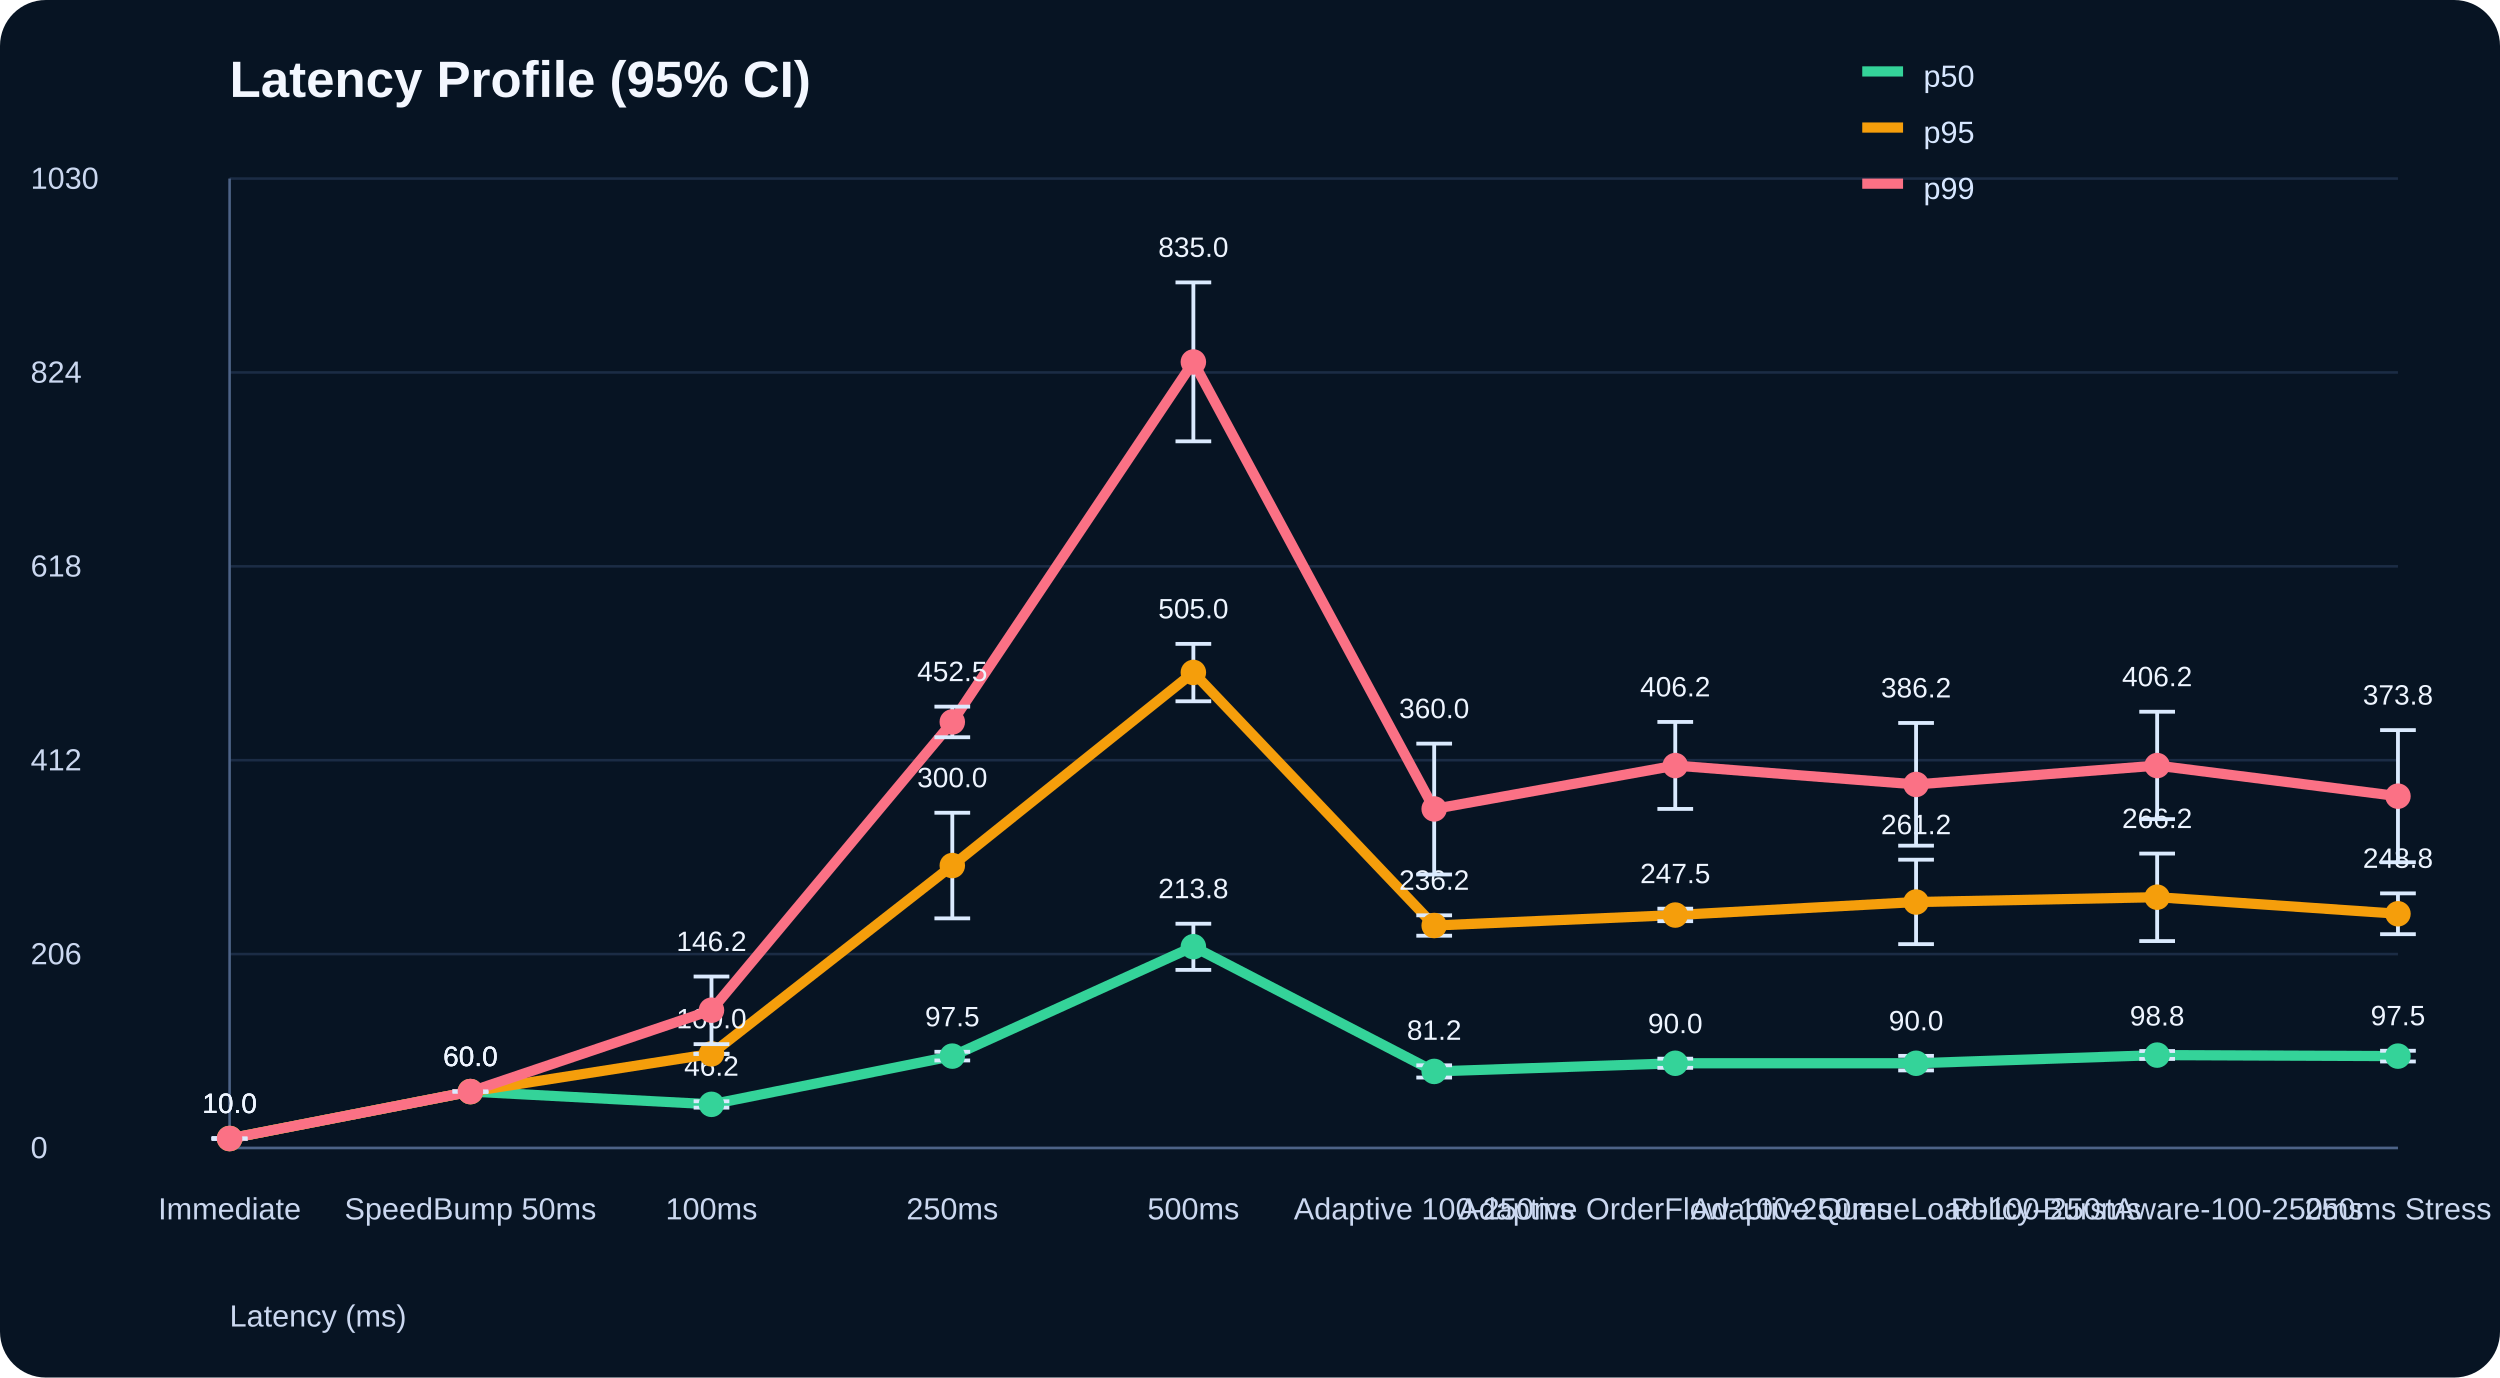
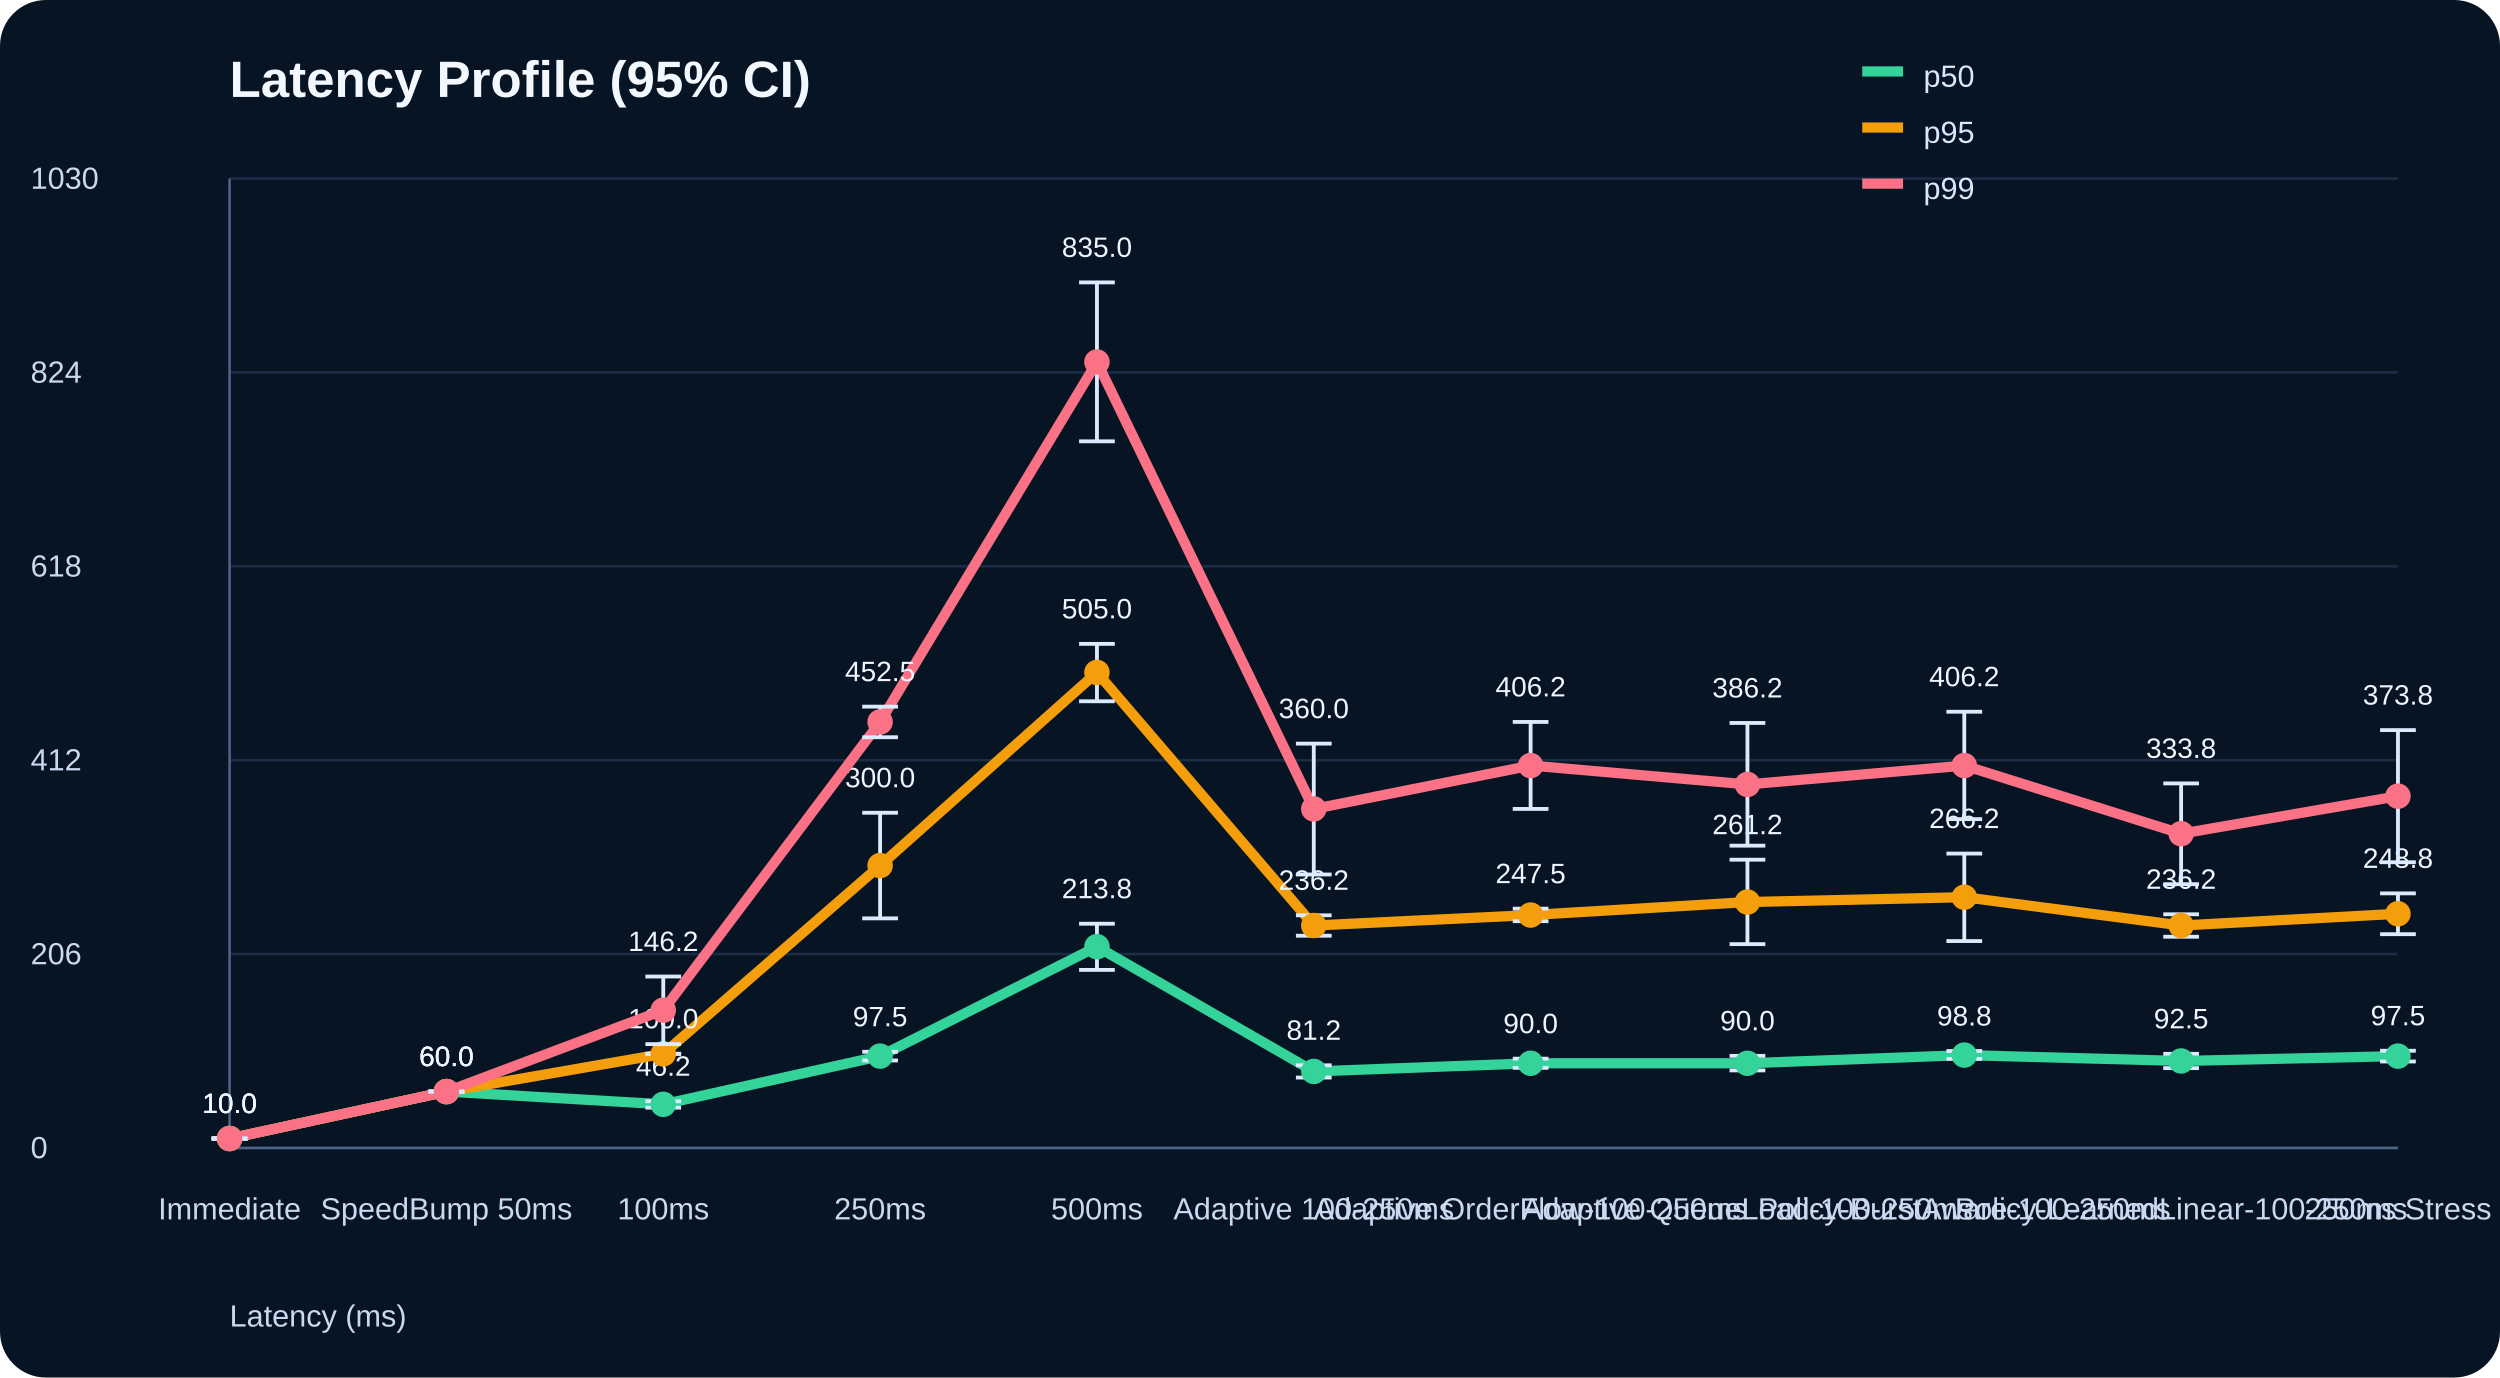
<svg xmlns="http://www.w3.org/2000/svg" width="980" height="540" viewBox="0 0 980 540" role="img">
  <style>.title{font:700 20px Arial; fill:#f3f7ff;}.label{font:12px Arial; fill:#cbd8f0;}.value{font:11px Arial; fill:#eef5ff;}.axis{stroke:#4d6387; stroke-width:1;}.grid{stroke:#20324d; stroke-width:1; opacity:.8;}.legend{font:12px Arial; fill:#d7e7ff;}.bg{fill:#071423;}.err{stroke:#dbeafe; stroke-width:1.5;}</style>
  <rect class="bg" x="0" y="0" width="980" height="540" rx="18" />
  <text class="title" x="90" y="38">Latency Profile (95% CI)</text>
  <text class="label" x="90" y="520">Latency (ms)</text>
  <line class="grid" x1="90" y1="70.0" x2="940" y2="70.0" />
  <text class="label" x="12" y="74.0">1030</text>
  <line class="grid" x1="90" y1="146.0" x2="940" y2="146.0" />
  <text class="label" x="12" y="150.0">824</text>
  <line class="grid" x1="90" y1="222.0" x2="940" y2="222.0" />
  <text class="label" x="12" y="226.0">618</text>
  <line class="grid" x1="90" y1="298.0" x2="940" y2="298.0" />
  <text class="label" x="12" y="302.0">412</text>
  <line class="grid" x1="90" y1="374.0" x2="940" y2="374.0" />
  <text class="label" x="12" y="378.0">206</text>
  <line class="grid" x1="90" y1="450.0" x2="940" y2="450.0" />
  <text class="label" x="12" y="454.0">0</text>
  <line class="axis" x1="90" y1="70" x2="90" y2="450" />
  <line class="axis" x1="90" y1="450" x2="940" y2="450" />
  <text class="label" x="90.0" y="478" text-anchor="middle">Immediate</text>
-   <text class="label" x="184.4" y="478" text-anchor="middle">SpeedBump 50ms</text>
-   <text class="label" x="278.9" y="478" text-anchor="middle">100ms</text>
-   <text class="label" x="373.3" y="478" text-anchor="middle">250ms</text>
-   <text class="label" x="467.8" y="478" text-anchor="middle">500ms</text>
-   <text class="label" x="562.2" y="478" text-anchor="middle">Adaptive 100-250ms</text>
-   <text class="label" x="656.7" y="478" text-anchor="middle">Adaptive OrderFlow-100-250ms</text>
-   <text class="label" x="751.1" y="478" text-anchor="middle">Adaptive QueueLoad-100-250ms</text>
-   <text class="label" x="845.6" y="478" text-anchor="middle">Policy-BurstAware-100-250ms</text>
+   <text class="label" x="175.0" y="478" text-anchor="middle">SpeedBump 50ms</text>
+   <text class="label" x="260.0" y="478" text-anchor="middle">100ms</text>
+   <text class="label" x="345.0" y="478" text-anchor="middle">250ms</text>
+   <text class="label" x="430.0" y="478" text-anchor="middle">500ms</text>
+   <text class="label" x="515.0" y="478" text-anchor="middle">Adaptive 100-250ms</text>
+   <text class="label" x="600.0" y="478" text-anchor="middle">Adaptive OrderFlow-100-250ms</text>
+   <text class="label" x="685.0" y="478" text-anchor="middle">Adaptive QueueLoad-100-250ms</text>
+   <text class="label" x="770.0" y="478" text-anchor="middle">Policy-BurstAware-100-250ms</text>
+   <text class="label" x="855.0" y="478" text-anchor="middle">Policy-LearnedLinear-100-250ms</text>
  <text class="label" x="940.0" y="478" text-anchor="middle">250ms Stress</text>
-   <polyline fill="none" stroke="#34d399" stroke-width="4" points="90.0,446.3 184.4,427.9 278.9,432.9 373.3,414.0 467.8,371.1 562.2,420.0 656.7,416.8 751.1,416.8 845.6,413.6 940.0,414.0" />
+   <polyline fill="none" stroke="#34d399" stroke-width="4" points="90.0,446.3 175.0,427.9 260.0,432.9 345.0,414.0 430.0,371.1 515.0,420.0 600.0,416.8 685.0,416.8 770.0,413.6 855.0,415.9 940.0,414.0" />
  <line class="err" x1="90.0" y1="446.3" x2="90.0" y2="446.3" />
  <line class="err" x1="83.0" y1="446.3" x2="97.0" y2="446.3" />
  <line class="err" x1="83.0" y1="446.3" x2="97.0" y2="446.3" />
  <circle cx="90.0" cy="446.3" r="5" fill="#34d399" />
  <text class="value" x="90.0" y="436.3" text-anchor="middle">10.0</text>
-   <line class="err" x1="184.4" y1="427.9" x2="184.4" y2="427.9" />
-   <line class="err" x1="177.4" y1="427.9" x2="191.4" y2="427.9" />
-   <line class="err" x1="177.4" y1="427.9" x2="191.4" y2="427.9" />
-   <circle cx="184.4" cy="427.9" r="5" fill="#34d399" />
-   <text class="value" x="184.4" y="417.9" text-anchor="middle">60.0</text>
-   <line class="err" x1="278.9" y1="431.7" x2="278.9" y2="434.2" />
-   <line class="err" x1="271.9" y1="431.7" x2="285.9" y2="431.7" />
-   <line class="err" x1="271.9" y1="434.2" x2="285.9" y2="434.2" />
-   <circle cx="278.9" cy="432.9" r="5" fill="#34d399" />
-   <text class="value" x="278.9" y="421.7" text-anchor="middle">46.2</text>
-   <line class="err" x1="373.3" y1="412.3" x2="373.3" y2="415.7" />
-   <line class="err" x1="366.3" y1="412.3" x2="380.3" y2="412.3" />
-   <line class="err" x1="366.3" y1="415.7" x2="380.3" y2="415.7" />
-   <circle cx="373.3" cy="414.0" r="5" fill="#34d399" />
-   <text class="value" x="373.3" y="402.3" text-anchor="middle">97.5</text>
-   <line class="err" x1="467.8" y1="362.1" x2="467.8" y2="380.2" />
-   <line class="err" x1="460.8" y1="362.1" x2="474.8" y2="362.1" />
-   <line class="err" x1="460.8" y1="380.2" x2="474.8" y2="380.2" />
-   <circle cx="467.8" cy="371.1" r="5" fill="#34d399" />
-   <text class="value" x="467.8" y="352.1" text-anchor="middle">213.8</text>
-   <line class="err" x1="562.2" y1="417.6" x2="562.2" y2="422.4" />
-   <line class="err" x1="555.2" y1="417.6" x2="569.2" y2="417.6" />
-   <line class="err" x1="555.2" y1="422.4" x2="569.2" y2="422.4" />
-   <circle cx="562.2" cy="420.0" r="5" fill="#34d399" />
-   <text class="value" x="562.2" y="407.6" text-anchor="middle">81.2</text>
-   <line class="err" x1="656.7" y1="415.0" x2="656.7" y2="418.6" />
-   <line class="err" x1="649.7" y1="415.0" x2="663.7" y2="415.0" />
-   <line class="err" x1="649.7" y1="418.6" x2="663.7" y2="418.6" />
-   <circle cx="656.7" cy="416.8" r="5" fill="#34d399" />
-   <text class="value" x="656.7" y="405.0" text-anchor="middle">90.0</text>
-   <line class="err" x1="751.1" y1="413.9" x2="751.1" y2="419.6" />
-   <line class="err" x1="744.1" y1="413.9" x2="758.1" y2="413.9" />
-   <line class="err" x1="744.1" y1="419.6" x2="758.1" y2="419.6" />
-   <circle cx="751.1" cy="416.8" r="5" fill="#34d399" />
-   <text class="value" x="751.1" y="403.9" text-anchor="middle">90.0</text>
-   <line class="err" x1="845.6" y1="412.0" x2="845.6" y2="415.1" />
-   <line class="err" x1="838.6" y1="412.0" x2="852.6" y2="412.0" />
-   <line class="err" x1="838.6" y1="415.1" x2="852.6" y2="415.1" />
-   <circle cx="845.6" cy="413.6" r="5" fill="#34d399" />
-   <text class="value" x="845.6" y="402.0" text-anchor="middle">98.8</text>
+   <line class="err" x1="175.0" y1="427.9" x2="175.0" y2="427.9" />
+   <line class="err" x1="168.0" y1="427.9" x2="182.0" y2="427.9" />
+   <line class="err" x1="168.0" y1="427.9" x2="182.0" y2="427.9" />
+   <circle cx="175.0" cy="427.9" r="5" fill="#34d399" />
+   <text class="value" x="175.0" y="417.9" text-anchor="middle">60.0</text>
+   <line class="err" x1="260.0" y1="431.7" x2="260.0" y2="434.2" />
+   <line class="err" x1="253.0" y1="431.7" x2="267.0" y2="431.7" />
+   <line class="err" x1="253.0" y1="434.2" x2="267.0" y2="434.2" />
+   <circle cx="260.0" cy="432.9" r="5" fill="#34d399" />
+   <text class="value" x="260.0" y="421.7" text-anchor="middle">46.2</text>
+   <line class="err" x1="345.0" y1="412.3" x2="345.0" y2="415.7" />
+   <line class="err" x1="338.0" y1="412.3" x2="352.0" y2="412.3" />
+   <line class="err" x1="338.0" y1="415.7" x2="352.0" y2="415.7" />
+   <circle cx="345.0" cy="414.0" r="5" fill="#34d399" />
+   <text class="value" x="345.0" y="402.3" text-anchor="middle">97.5</text>
+   <line class="err" x1="430.0" y1="362.1" x2="430.0" y2="380.2" />
+   <line class="err" x1="423.0" y1="362.1" x2="437.0" y2="362.1" />
+   <line class="err" x1="423.0" y1="380.2" x2="437.0" y2="380.2" />
+   <circle cx="430.0" cy="371.1" r="5" fill="#34d399" />
+   <text class="value" x="430.0" y="352.1" text-anchor="middle">213.8</text>
+   <line class="err" x1="515.0" y1="417.6" x2="515.0" y2="422.4" />
+   <line class="err" x1="508.0" y1="417.6" x2="522.0" y2="417.6" />
+   <line class="err" x1="508.0" y1="422.4" x2="522.0" y2="422.4" />
+   <circle cx="515.0" cy="420.0" r="5" fill="#34d399" />
+   <text class="value" x="515.0" y="407.6" text-anchor="middle">81.2</text>
+   <line class="err" x1="600.0" y1="415.0" x2="600.0" y2="418.6" />
+   <line class="err" x1="593.0" y1="415.0" x2="607.0" y2="415.0" />
+   <line class="err" x1="593.0" y1="418.6" x2="607.0" y2="418.6" />
+   <circle cx="600.0" cy="416.8" r="5" fill="#34d399" />
+   <text class="value" x="600.0" y="405.0" text-anchor="middle">90.0</text>
+   <line class="err" x1="685.0" y1="413.9" x2="685.0" y2="419.6" />
+   <line class="err" x1="678.0" y1="413.9" x2="692.0" y2="413.9" />
+   <line class="err" x1="678.0" y1="419.6" x2="692.0" y2="419.6" />
+   <circle cx="685.0" cy="416.8" r="5" fill="#34d399" />
+   <text class="value" x="685.0" y="403.9" text-anchor="middle">90.0</text>
+   <line class="err" x1="770.0" y1="412.0" x2="770.0" y2="415.1" />
+   <line class="err" x1="763.0" y1="412.0" x2="777.0" y2="412.0" />
+   <line class="err" x1="763.0" y1="415.1" x2="777.0" y2="415.1" />
+   <circle cx="770.0" cy="413.6" r="5" fill="#34d399" />
+   <text class="value" x="770.0" y="402.0" text-anchor="middle">98.8</text>
+   <line class="err" x1="855.0" y1="413.1" x2="855.0" y2="418.7" />
+   <line class="err" x1="848.0" y1="413.1" x2="862.0" y2="413.1" />
+   <line class="err" x1="848.0" y1="418.7" x2="862.0" y2="418.7" />
+   <circle cx="855.0" cy="415.9" r="5" fill="#34d399" />
+   <text class="value" x="855.0" y="403.1" text-anchor="middle">92.5</text>
  <line class="err" x1="940.0" y1="411.9" x2="940.0" y2="416.1" />
  <line class="err" x1="933.0" y1="411.9" x2="947.0" y2="411.9" />
  <line class="err" x1="933.0" y1="416.1" x2="947.0" y2="416.1" />
  <circle cx="940.0" cy="414.0" r="5" fill="#34d399" />
  <text class="value" x="940.0" y="401.9" text-anchor="middle">97.5</text>
  <line x1="730" y1="28" x2="746" y2="28" stroke="#34d399" stroke-width="4" />
  <text class="legend" x="754" y="34">p50</text>
-   <polyline fill="none" stroke="#f59e0b" stroke-width="4" points="90.0,446.3 184.4,427.9 278.9,413.1 373.3,339.3 467.8,263.6 562.2,362.8 656.7,358.7 751.1,353.6 845.6,351.7 940.0,358.2" />
+   <polyline fill="none" stroke="#f59e0b" stroke-width="4" points="90.0,446.3 175.0,427.9 260.0,413.1 345.0,339.3 430.0,263.6 515.0,362.8 600.0,358.7 685.0,353.6 770.0,351.7 855.0,362.8 940.0,358.2" />
  <line class="err" x1="90.0" y1="446.3" x2="90.0" y2="446.3" />
  <line class="err" x1="83.0" y1="446.3" x2="97.0" y2="446.3" />
  <line class="err" x1="83.0" y1="446.3" x2="97.0" y2="446.3" />
  <circle cx="90.0" cy="446.3" r="5" fill="#f59e0b" />
  <text class="value" x="90.0" y="436.3" text-anchor="middle">10.0</text>
-   <line class="err" x1="184.4" y1="427.9" x2="184.4" y2="427.9" />
-   <line class="err" x1="177.4" y1="427.9" x2="191.4" y2="427.9" />
-   <line class="err" x1="177.4" y1="427.9" x2="191.4" y2="427.9" />
-   <circle cx="184.4" cy="427.9" r="5" fill="#f59e0b" />
-   <text class="value" x="184.4" y="417.9" text-anchor="middle">60.0</text>
-   <line class="err" x1="278.9" y1="413.1" x2="278.9" y2="413.1" />
-   <line class="err" x1="271.9" y1="413.1" x2="285.9" y2="413.1" />
-   <line class="err" x1="271.9" y1="413.1" x2="285.9" y2="413.1" />
-   <circle cx="278.9" cy="413.1" r="5" fill="#f59e0b" />
-   <text class="value" x="278.9" y="403.1" text-anchor="middle">100.0</text>
-   <line class="err" x1="373.3" y1="318.6" x2="373.3" y2="360.0" />
-   <line class="err" x1="366.3" y1="318.6" x2="380.3" y2="318.6" />
-   <line class="err" x1="366.3" y1="360.0" x2="380.3" y2="360.0" />
-   <circle cx="373.3" cy="339.3" r="5" fill="#f59e0b" />
-   <text class="value" x="373.3" y="308.6" text-anchor="middle">300.0</text>
-   <line class="err" x1="467.8" y1="252.4" x2="467.8" y2="274.9" />
-   <line class="err" x1="460.8" y1="252.4" x2="474.8" y2="252.4" />
-   <line class="err" x1="460.8" y1="274.9" x2="474.8" y2="274.9" />
-   <circle cx="467.8" cy="263.6" r="5" fill="#f59e0b" />
-   <text class="value" x="467.8" y="242.4" text-anchor="middle">505.0</text>
-   <line class="err" x1="562.2" y1="358.8" x2="562.2" y2="366.8" />
-   <line class="err" x1="555.2" y1="358.8" x2="569.2" y2="358.8" />
-   <line class="err" x1="555.2" y1="366.8" x2="569.2" y2="366.8" />
-   <circle cx="562.2" cy="362.8" r="5" fill="#f59e0b" />
-   <text class="value" x="562.2" y="348.8" text-anchor="middle">236.2</text>
-   <line class="err" x1="656.7" y1="356.2" x2="656.7" y2="361.1" />
-   <line class="err" x1="649.7" y1="356.2" x2="663.7" y2="356.2" />
-   <line class="err" x1="649.7" y1="361.1" x2="663.7" y2="361.1" />
-   <circle cx="656.7" cy="358.7" r="5" fill="#f59e0b" />
-   <text class="value" x="656.7" y="346.2" text-anchor="middle">247.5</text>
-   <line class="err" x1="751.1" y1="337.0" x2="751.1" y2="370.1" />
-   <line class="err" x1="744.1" y1="337.0" x2="758.1" y2="337.0" />
-   <line class="err" x1="744.1" y1="370.1" x2="758.1" y2="370.1" />
-   <circle cx="751.1" cy="353.6" r="5" fill="#f59e0b" />
-   <text class="value" x="751.1" y="327.0" text-anchor="middle">261.2</text>
-   <line class="err" x1="845.6" y1="334.6" x2="845.6" y2="368.9" />
-   <line class="err" x1="838.6" y1="334.6" x2="852.6" y2="334.6" />
-   <line class="err" x1="838.6" y1="368.9" x2="852.6" y2="368.9" />
-   <circle cx="845.6" cy="351.7" r="5" fill="#f59e0b" />
-   <text class="value" x="845.6" y="324.6" text-anchor="middle">266.2</text>
+   <line class="err" x1="175.0" y1="427.9" x2="175.0" y2="427.9" />
+   <line class="err" x1="168.0" y1="427.9" x2="182.0" y2="427.9" />
+   <line class="err" x1="168.0" y1="427.9" x2="182.0" y2="427.9" />
+   <circle cx="175.0" cy="427.9" r="5" fill="#f59e0b" />
+   <text class="value" x="175.0" y="417.9" text-anchor="middle">60.0</text>
+   <line class="err" x1="260.0" y1="413.1" x2="260.0" y2="413.1" />
+   <line class="err" x1="253.0" y1="413.1" x2="267.0" y2="413.1" />
+   <line class="err" x1="253.0" y1="413.1" x2="267.0" y2="413.1" />
+   <circle cx="260.0" cy="413.1" r="5" fill="#f59e0b" />
+   <text class="value" x="260.0" y="403.1" text-anchor="middle">100.0</text>
+   <line class="err" x1="345.0" y1="318.6" x2="345.0" y2="360.0" />
+   <line class="err" x1="338.0" y1="318.6" x2="352.0" y2="318.6" />
+   <line class="err" x1="338.0" y1="360.0" x2="352.0" y2="360.0" />
+   <circle cx="345.0" cy="339.3" r="5" fill="#f59e0b" />
+   <text class="value" x="345.0" y="308.6" text-anchor="middle">300.0</text>
+   <line class="err" x1="430.0" y1="252.4" x2="430.0" y2="274.9" />
+   <line class="err" x1="423.0" y1="252.4" x2="437.0" y2="252.4" />
+   <line class="err" x1="423.0" y1="274.9" x2="437.0" y2="274.9" />
+   <circle cx="430.0" cy="263.6" r="5" fill="#f59e0b" />
+   <text class="value" x="430.0" y="242.4" text-anchor="middle">505.0</text>
+   <line class="err" x1="515.0" y1="358.8" x2="515.0" y2="366.8" />
+   <line class="err" x1="508.0" y1="358.8" x2="522.0" y2="358.8" />
+   <line class="err" x1="508.0" y1="366.8" x2="522.0" y2="366.8" />
+   <circle cx="515.0" cy="362.8" r="5" fill="#f59e0b" />
+   <text class="value" x="515.0" y="348.8" text-anchor="middle">236.2</text>
+   <line class="err" x1="600.0" y1="356.2" x2="600.0" y2="361.1" />
+   <line class="err" x1="593.0" y1="356.2" x2="607.0" y2="356.2" />
+   <line class="err" x1="593.0" y1="361.1" x2="607.0" y2="361.1" />
+   <circle cx="600.0" cy="358.7" r="5" fill="#f59e0b" />
+   <text class="value" x="600.0" y="346.2" text-anchor="middle">247.5</text>
+   <line class="err" x1="685.0" y1="337.0" x2="685.0" y2="370.1" />
+   <line class="err" x1="678.0" y1="337.0" x2="692.0" y2="337.0" />
+   <line class="err" x1="678.0" y1="370.1" x2="692.0" y2="370.1" />
+   <circle cx="685.0" cy="353.6" r="5" fill="#f59e0b" />
+   <text class="value" x="685.0" y="327.0" text-anchor="middle">261.2</text>
+   <line class="err" x1="770.0" y1="334.6" x2="770.0" y2="368.9" />
+   <line class="err" x1="763.0" y1="334.6" x2="777.0" y2="334.6" />
+   <line class="err" x1="763.0" y1="368.9" x2="777.0" y2="368.9" />
+   <circle cx="770.0" cy="351.7" r="5" fill="#f59e0b" />
+   <text class="value" x="770.0" y="324.6" text-anchor="middle">266.2</text>
+   <line class="err" x1="855.0" y1="358.4" x2="855.0" y2="367.2" />
+   <line class="err" x1="848.0" y1="358.4" x2="862.0" y2="358.4" />
+   <line class="err" x1="848.0" y1="367.2" x2="862.0" y2="367.2" />
+   <circle cx="855.0" cy="362.8" r="5" fill="#f59e0b" />
+   <text class="value" x="855.0" y="348.4" text-anchor="middle">236.2</text>
  <line class="err" x1="940.0" y1="350.2" x2="940.0" y2="366.2" />
  <line class="err" x1="933.0" y1="350.2" x2="947.0" y2="350.2" />
  <line class="err" x1="933.0" y1="366.2" x2="947.0" y2="366.2" />
  <circle cx="940.0" cy="358.2" r="5" fill="#f59e0b" />
  <text class="value" x="940.0" y="340.2" text-anchor="middle">248.8</text>
  <line x1="730" y1="50" x2="746" y2="50" stroke="#f59e0b" stroke-width="4" />
  <text class="legend" x="754" y="56">p95</text>
-   <polyline fill="none" stroke="#fb7185" stroke-width="4" points="90.0,446.3 184.4,427.9 278.9,396.0 373.3,283.0 467.8,141.9 562.2,317.1 656.7,300.1 751.1,307.5 845.6,300.1 940.0,312.1" />
+   <polyline fill="none" stroke="#fb7185" stroke-width="4" points="90.0,446.3 175.0,427.9 260.0,396.0 345.0,283.0 430.0,141.9 515.0,317.1 600.0,300.1 685.0,307.5 770.0,300.1 855.0,326.8 940.0,312.1" />
  <line class="err" x1="90.0" y1="446.3" x2="90.0" y2="446.3" />
  <line class="err" x1="83.0" y1="446.3" x2="97.0" y2="446.3" />
  <line class="err" x1="83.0" y1="446.3" x2="97.0" y2="446.3" />
  <circle cx="90.0" cy="446.3" r="5" fill="#fb7185" />
  <text class="value" x="90.0" y="436.3" text-anchor="middle">10.0</text>
-   <line class="err" x1="184.4" y1="427.9" x2="184.4" y2="427.9" />
-   <line class="err" x1="177.4" y1="427.9" x2="191.4" y2="427.9" />
-   <line class="err" x1="177.4" y1="427.9" x2="191.4" y2="427.9" />
-   <circle cx="184.4" cy="427.9" r="5" fill="#fb7185" />
-   <text class="value" x="184.4" y="417.9" text-anchor="middle">60.0</text>
-   <line class="err" x1="278.9" y1="382.8" x2="278.9" y2="409.3" />
-   <line class="err" x1="271.9" y1="382.8" x2="285.9" y2="382.8" />
-   <line class="err" x1="271.9" y1="409.3" x2="285.9" y2="409.3" />
-   <circle cx="278.9" cy="396.0" r="5" fill="#fb7185" />
-   <text class="value" x="278.9" y="372.8" text-anchor="middle">146.2</text>
-   <line class="err" x1="373.3" y1="277.0" x2="373.3" y2="289.0" />
-   <line class="err" x1="366.3" y1="277.0" x2="380.3" y2="277.0" />
-   <line class="err" x1="366.3" y1="289.0" x2="380.3" y2="289.0" />
-   <circle cx="373.3" cy="283.0" r="5" fill="#fb7185" />
-   <text class="value" x="373.3" y="267.0" text-anchor="middle">452.5</text>
-   <line class="err" x1="467.8" y1="110.7" x2="467.8" y2="173.0" />
-   <line class="err" x1="460.8" y1="110.7" x2="474.8" y2="110.7" />
-   <line class="err" x1="460.8" y1="173.0" x2="474.8" y2="173.0" />
-   <circle cx="467.8" cy="141.9" r="5" fill="#fb7185" />
-   <text class="value" x="467.8" y="100.7" text-anchor="middle">835.0</text>
-   <line class="err" x1="562.2" y1="291.5" x2="562.2" y2="342.8" />
-   <line class="err" x1="555.2" y1="291.5" x2="569.2" y2="291.5" />
-   <line class="err" x1="555.2" y1="342.8" x2="569.2" y2="342.8" />
-   <circle cx="562.2" cy="317.1" r="5" fill="#fb7185" />
-   <text class="value" x="562.2" y="281.5" text-anchor="middle">360.0</text>
-   <line class="err" x1="656.7" y1="283.0" x2="656.7" y2="317.1" />
-   <line class="err" x1="649.7" y1="283.0" x2="663.7" y2="283.0" />
-   <line class="err" x1="649.7" y1="317.1" x2="663.7" y2="317.1" />
-   <circle cx="656.7" cy="300.1" r="5" fill="#fb7185" />
-   <text class="value" x="656.7" y="273.0" text-anchor="middle">406.2</text>
-   <line class="err" x1="751.1" y1="283.4" x2="751.1" y2="331.5" />
-   <line class="err" x1="744.1" y1="283.4" x2="758.1" y2="283.4" />
-   <line class="err" x1="744.1" y1="331.5" x2="758.1" y2="331.5" />
-   <circle cx="751.1" cy="307.5" r="5" fill="#fb7185" />
-   <text class="value" x="751.1" y="273.4" text-anchor="middle">386.2</text>
-   <line class="err" x1="845.6" y1="279.0" x2="845.6" y2="321.1" />
-   <line class="err" x1="838.6" y1="279.0" x2="852.6" y2="279.0" />
-   <line class="err" x1="838.6" y1="321.1" x2="852.6" y2="321.1" />
-   <circle cx="845.6" cy="300.1" r="5" fill="#fb7185" />
-   <text class="value" x="845.6" y="269.0" text-anchor="middle">406.2</text>
+   <line class="err" x1="175.0" y1="427.9" x2="175.0" y2="427.9" />
+   <line class="err" x1="168.0" y1="427.9" x2="182.0" y2="427.9" />
+   <line class="err" x1="168.0" y1="427.9" x2="182.0" y2="427.9" />
+   <circle cx="175.0" cy="427.9" r="5" fill="#fb7185" />
+   <text class="value" x="175.0" y="417.9" text-anchor="middle">60.0</text>
+   <line class="err" x1="260.0" y1="382.8" x2="260.0" y2="409.3" />
+   <line class="err" x1="253.0" y1="382.8" x2="267.0" y2="382.8" />
+   <line class="err" x1="253.0" y1="409.3" x2="267.0" y2="409.3" />
+   <circle cx="260.0" cy="396.0" r="5" fill="#fb7185" />
+   <text class="value" x="260.0" y="372.8" text-anchor="middle">146.2</text>
+   <line class="err" x1="345.0" y1="277.0" x2="345.0" y2="289.0" />
+   <line class="err" x1="338.0" y1="277.0" x2="352.0" y2="277.0" />
+   <line class="err" x1="338.0" y1="289.0" x2="352.0" y2="289.0" />
+   <circle cx="345.0" cy="283.0" r="5" fill="#fb7185" />
+   <text class="value" x="345.0" y="267.0" text-anchor="middle">452.5</text>
+   <line class="err" x1="430.0" y1="110.7" x2="430.0" y2="173.0" />
+   <line class="err" x1="423.0" y1="110.7" x2="437.0" y2="110.7" />
+   <line class="err" x1="423.0" y1="173.0" x2="437.0" y2="173.0" />
+   <circle cx="430.0" cy="141.9" r="5" fill="#fb7185" />
+   <text class="value" x="430.0" y="100.7" text-anchor="middle">835.0</text>
+   <line class="err" x1="515.0" y1="291.5" x2="515.0" y2="342.8" />
+   <line class="err" x1="508.0" y1="291.5" x2="522.0" y2="291.5" />
+   <line class="err" x1="508.0" y1="342.8" x2="522.0" y2="342.8" />
+   <circle cx="515.0" cy="317.1" r="5" fill="#fb7185" />
+   <text class="value" x="515.0" y="281.5" text-anchor="middle">360.0</text>
+   <line class="err" x1="600.0" y1="283.0" x2="600.0" y2="317.1" />
+   <line class="err" x1="593.0" y1="283.0" x2="607.0" y2="283.0" />
+   <line class="err" x1="593.0" y1="317.1" x2="607.0" y2="317.1" />
+   <circle cx="600.0" cy="300.1" r="5" fill="#fb7185" />
+   <text class="value" x="600.0" y="273.0" text-anchor="middle">406.2</text>
+   <line class="err" x1="685.0" y1="283.4" x2="685.0" y2="331.5" />
+   <line class="err" x1="678.0" y1="283.4" x2="692.0" y2="283.4" />
+   <line class="err" x1="678.0" y1="331.5" x2="692.0" y2="331.5" />
+   <circle cx="685.0" cy="307.5" r="5" fill="#fb7185" />
+   <text class="value" x="685.0" y="273.4" text-anchor="middle">386.2</text>
+   <line class="err" x1="770.0" y1="279.0" x2="770.0" y2="321.1" />
+   <line class="err" x1="763.0" y1="279.0" x2="777.0" y2="279.0" />
+   <line class="err" x1="763.0" y1="321.1" x2="777.0" y2="321.1" />
+   <circle cx="770.0" cy="300.1" r="5" fill="#fb7185" />
+   <text class="value" x="770.0" y="269.0" text-anchor="middle">406.2</text>
+   <line class="err" x1="855.0" y1="307.1" x2="855.0" y2="346.6" />
+   <line class="err" x1="848.0" y1="307.1" x2="862.0" y2="307.1" />
+   <line class="err" x1="848.0" y1="346.6" x2="862.0" y2="346.6" />
+   <circle cx="855.0" cy="326.8" r="5" fill="#fb7185" />
+   <text class="value" x="855.0" y="297.1" text-anchor="middle">333.8</text>
  <line class="err" x1="940.0" y1="286.2" x2="940.0" y2="338.0" />
  <line class="err" x1="933.0" y1="286.2" x2="947.0" y2="286.2" />
  <line class="err" x1="933.0" y1="338.0" x2="947.0" y2="338.0" />
  <circle cx="940.0" cy="312.1" r="5" fill="#fb7185" />
  <text class="value" x="940.0" y="276.2" text-anchor="middle">373.8</text>
  <line x1="730" y1="72" x2="746" y2="72" stroke="#fb7185" stroke-width="4" />
  <text class="legend" x="754" y="78">p99</text>
</svg>
